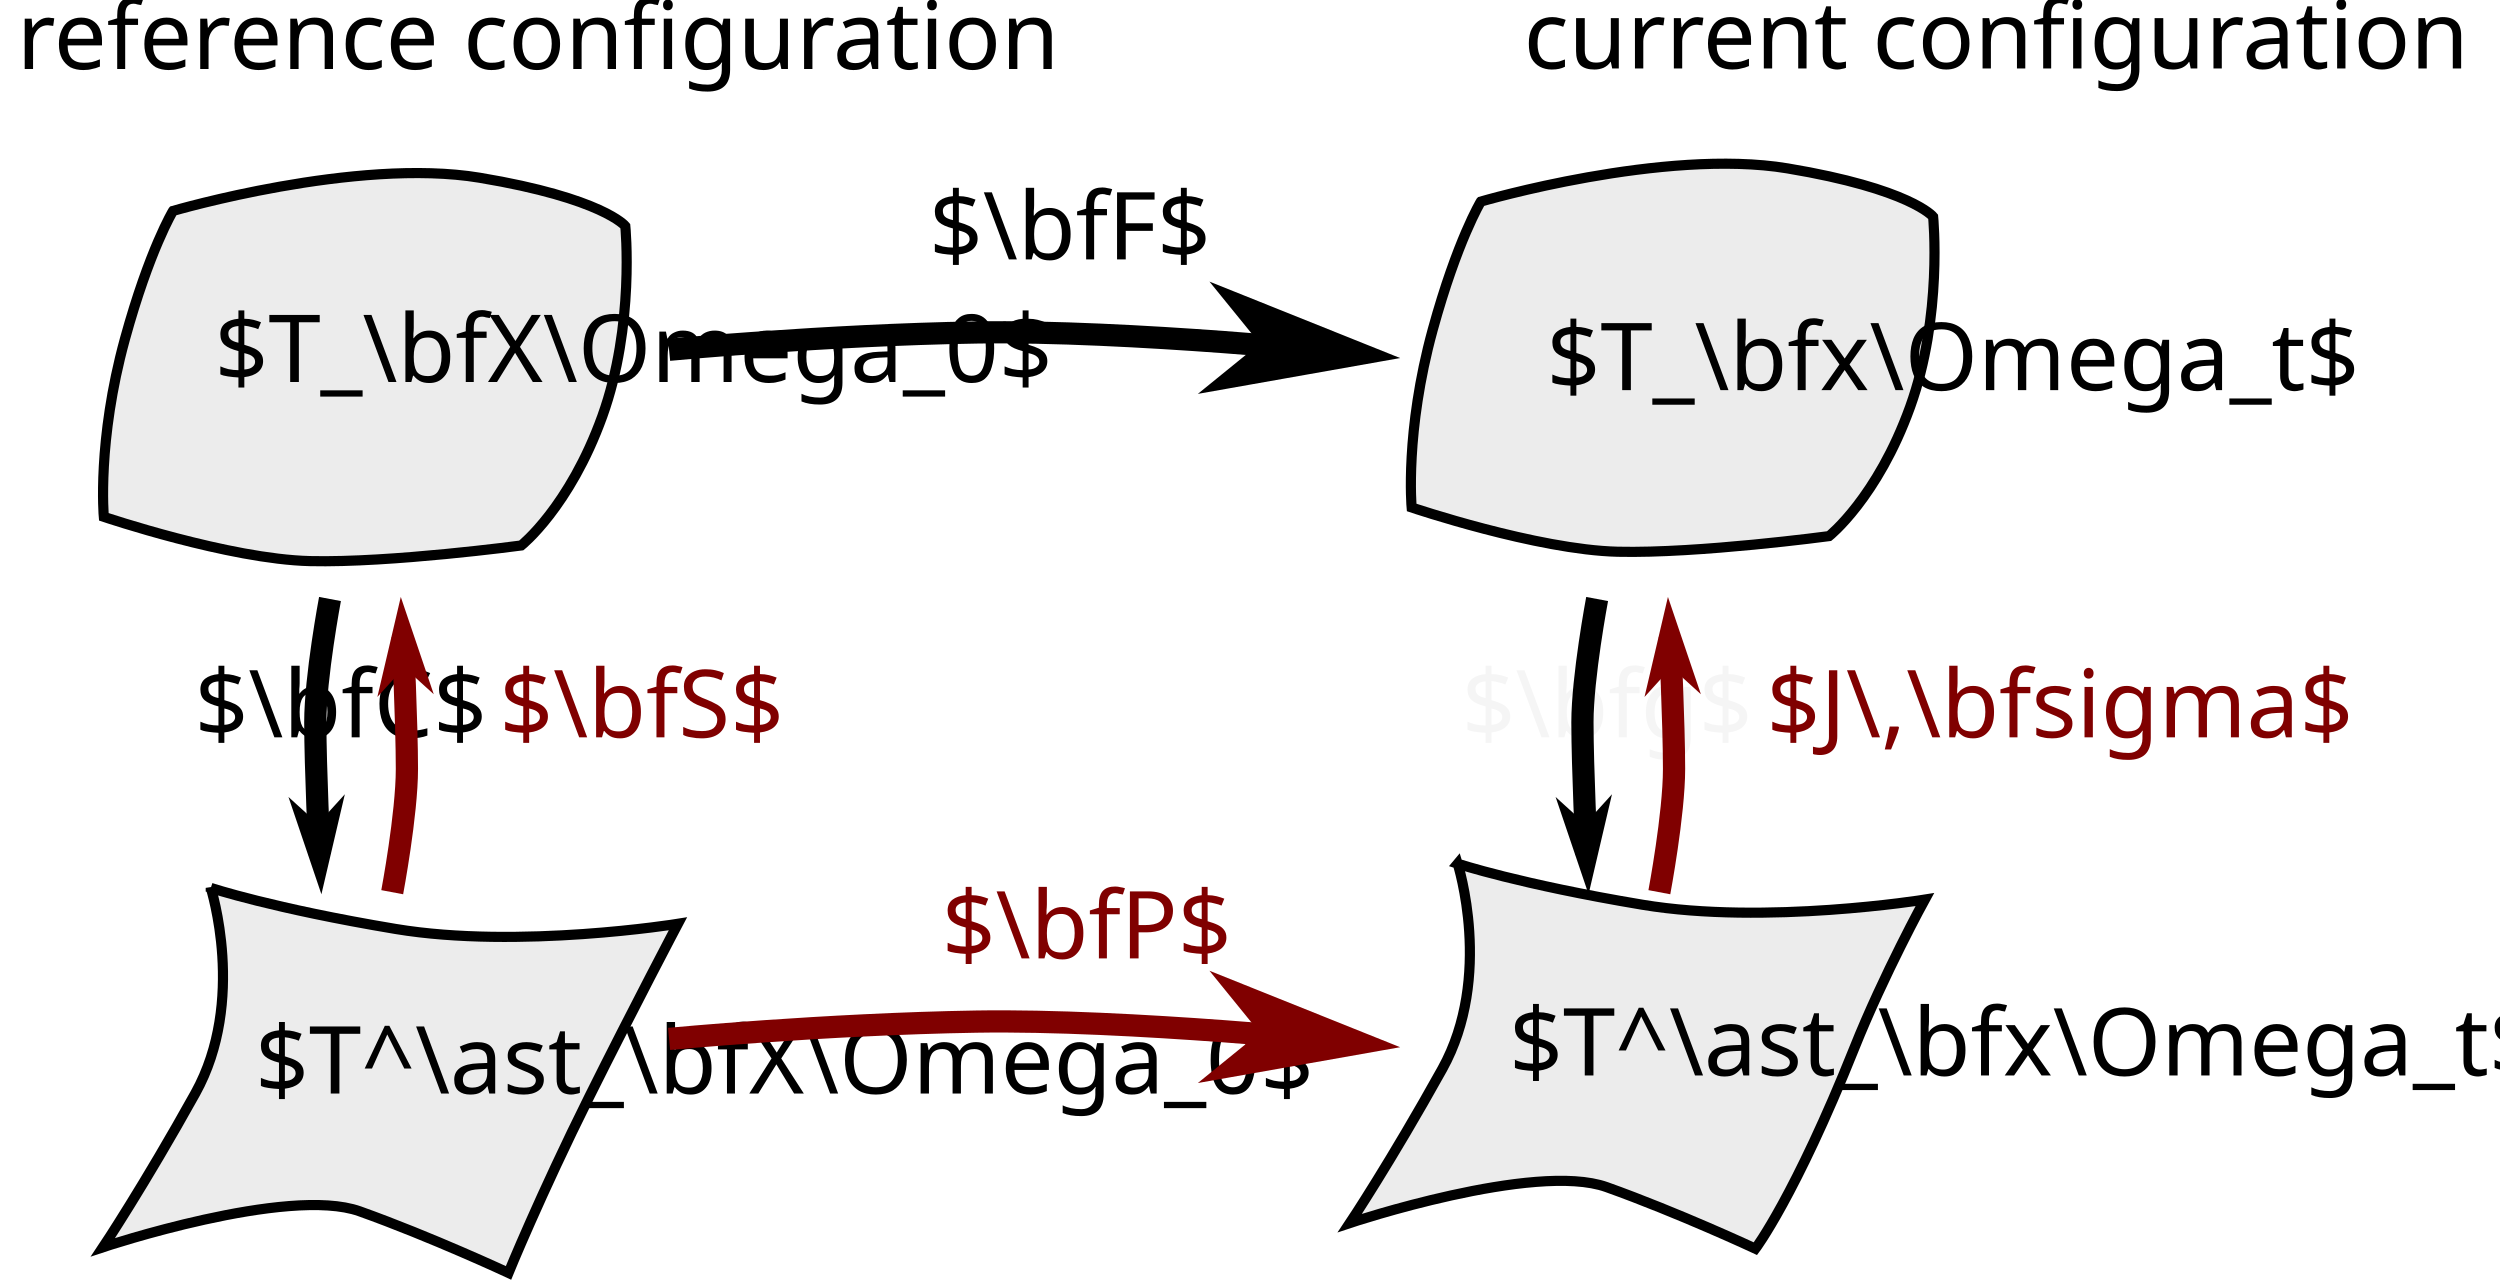
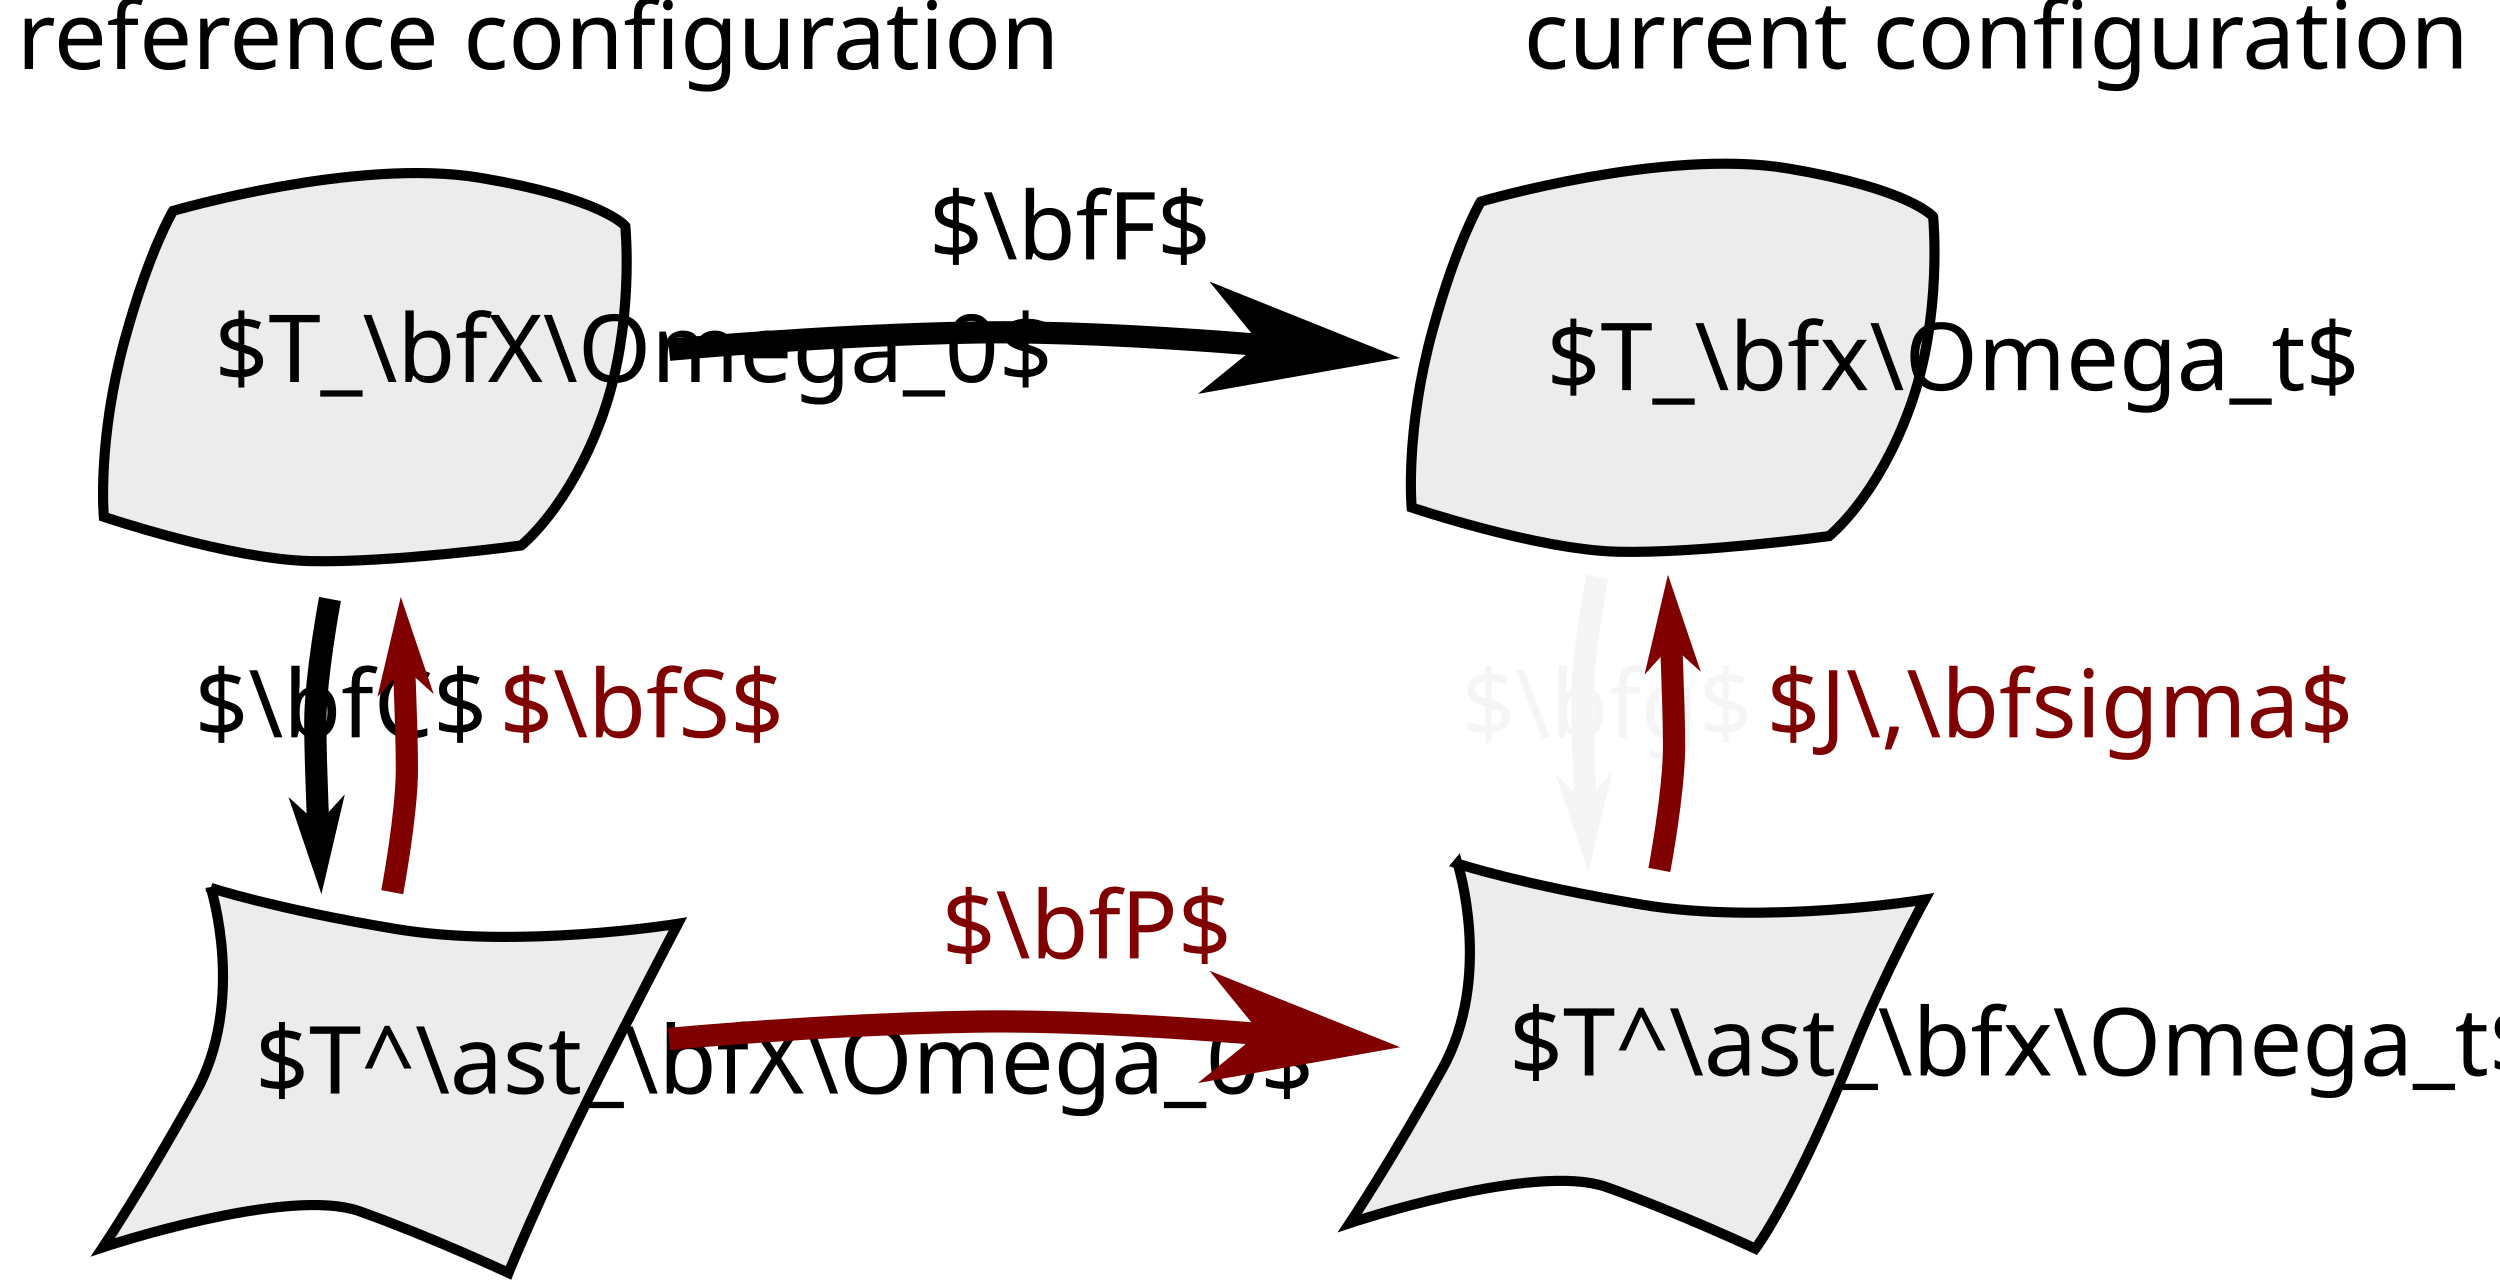
<svg xmlns="http://www.w3.org/2000/svg" width="112.458mm" height="57.742mm" viewBox="0 0 112.458 57.742" version="1.1" id="svg8">
  <defs id="defs2">
+     <marker orient="auto" refY="0" refX="0" id="marker1140" style="overflow:visible">
+       <path id="path1138" d="M 0,0 5,-5 -12.5,0 5,5 Z" style="fill:#800000;fill-opacity:1;fill-rule:evenodd;stroke:#800000;stroke-width:1pt;stroke-opacity:1" transform="matrix(-0.2,0,0,-0.2,-1.2,0)" />
+     </marker>
+     <marker style="overflow:visible" id="marker985" refX="0" refY="0" orient="auto">
+       <path transform="matrix(-0.2,0,0,-0.2,-1.2,0)" style="fill:#f5f5f5;fill-opacity:1;fill-rule:evenodd;stroke:#f5f5f5;stroke-width:1pt;stroke-opacity:1" d="M 0,0 5,-5 -12.5,0 5,5 Z" id="path983" />
+     </marker>
    <marker style="overflow:visible" id="marker22341" refX="0" refY="0" orient="auto">
      <path transform="matrix(-0.4,0,0,-0.4,-4,0)" style="fill:#800000;fill-opacity:1;fill-rule:evenodd;stroke:#800000;stroke-width:1pt;stroke-opacity:1" d="M 0,0 5,-5 -12.5,0 5,5 Z" id="path22339" />
    </marker>
    <marker style="overflow:visible" id="marker21663" refX="0" refY="0" orient="auto">
      <path transform="matrix(-0.2,0,0,-0.2,-1.2,0)" style="fill:#800000;fill-opacity:1;fill-rule:evenodd;stroke:#800000;stroke-width:1pt;stroke-opacity:1" d="M 0,0 5,-5 -12.5,0 5,5 Z" id="path21661" />
    </marker>
    <marker style="overflow:visible" id="marker18808" refX="0" refY="0" orient="auto">
      <path transform="matrix(-0.2,0,0,-0.2,-1.2,0)" style="fill:#000000;fill-opacity:1;fill-rule:evenodd;stroke:#000000;stroke-width:1pt;stroke-opacity:1" d="M 0,0 5,-5 -12.5,0 5,5 Z" id="path18806" />
    </marker>
    <marker orient="auto" refY="0" refX="0" id="marker17224" style="overflow:visible">
      <path id="path17222" d="M 0,0 5,-5 -12.5,0 5,5 Z" style="fill:#000000;fill-opacity:1;fill-rule:evenodd;stroke:#000000;stroke-width:1pt;stroke-opacity:1" transform="matrix(-0.4,0,0,-0.4,-4,0)" />
    </marker>
    <marker style="overflow:visible" id="marker14261" refX="0" refY="0" orient="auto">
      <path transform="matrix(-0.2,0,0,-0.2,-1.2,0)" style="fill:#000000;fill-opacity:1;fill-rule:evenodd;stroke:#000000;stroke-width:1pt;stroke-opacity:1" d="M 0,0 5,-5 -12.5,0 5,5 Z" id="path14259" />
    </marker>
    <marker orient="auto" refY="0" refX="0" id="marker10229" style="overflow:visible">
      <path id="path10227" d="M 0,0 5,-5 -12.5,0 5,5 Z" style="fill:#800000;fill-opacity:1;fill-rule:evenodd;stroke:#800000;stroke-width:1pt;stroke-opacity:1" transform="matrix(-0.4,0,0,-0.4,-4,0)" />
    </marker>
    <marker style="overflow:visible" id="marker10075" refX="0" refY="0" orient="auto">
      <path transform="matrix(-0.2,0,0,-0.2,-1.2,0)" style="fill:#000000;fill-opacity:1;fill-rule:evenodd;stroke:#000000;stroke-width:1pt;stroke-opacity:1" d="M 0,0 5,-5 -12.5,0 5,5 Z" id="path10073" />
    </marker>
    <marker orient="auto" refY="0" refX="0" id="marker9845" style="overflow:visible">
      <path id="path9843" d="M 0,0 5,-5 -12.5,0 5,5 Z" style="fill:#000000;fill-opacity:1;fill-rule:evenodd;stroke:#000000;stroke-width:1pt;stroke-opacity:1" transform="matrix(-0.4,0,0,-0.4,-4,0)" />
    </marker>
    <marker orient="auto" refY="0" refX="0" id="marker6489" style="overflow:visible">
      <path id="path6487" d="M 0,0 5,-5 -12.5,0 5,5 Z" style="fill:#ff7f0e;fill-opacity:1;fill-rule:evenodd;stroke:#ff7f0e;stroke-width:1pt;stroke-opacity:1" transform="matrix(-0.4,0,0,-0.4,-4,0)" />
    </marker>
    <marker style="overflow:visible" id="marker5600" refX="0" refY="0" orient="auto">
      <path transform="matrix(-0.4,0,0,-0.4,-4,0)" style="fill:#ff7f0e;fill-opacity:1;fill-rule:evenodd;stroke:#ff7f0e;stroke-width:1pt;stroke-opacity:1" d="M 0,0 5,-5 -12.5,0 5,5 Z" id="path5598" />
    </marker>
    <marker orient="auto" refY="0" refX="0" id="StopL" style="overflow:visible">
      <path id="path1140" d="M 0,5.65 V -5.65" style="fill:none;fill-opacity:0.75;fill-rule:evenodd;stroke:#ff7f0e;stroke-width:1pt;stroke-opacity:1" transform="scale(0.8)" />
    </marker>
    <marker orient="auto" refY="0" refX="0" id="StopS" style="overflow:visible">
      <path id="path1146" d="M 0,5.65 V -5.65" style="fill:none;fill-opacity:0.75;fill-rule:evenodd;stroke:#ff7f0e;stroke-width:1pt;stroke-opacity:1" transform="scale(0.2)" />
    </marker>
    <marker style="overflow:visible" id="marker1376" refX="0" refY="0" orient="auto">
      <path transform="matrix(-0.4,0,0,-0.4,-4,0)" style="fill:#ff7f0e;fill-opacity:1;fill-rule:evenodd;stroke:#ff7f0e;stroke-width:1pt;stroke-opacity:1" d="M 0,0 5,-5 -12.5,0 5,5 Z" id="path1374" />
    </marker>
    <marker style="overflow:visible" id="marker1318" refX="0" refY="0" orient="auto">
      <path transform="matrix(-0.2,0,0,-0.2,-1.2,0)" style="fill:#ff7f0e;fill-opacity:1;fill-rule:evenodd;stroke:#ff7f0e;stroke-width:1pt;stroke-opacity:1" d="M 0,0 5,-5 -12.5,0 5,5 Z" id="path1316" />
    </marker>
    <marker orient="auto" refY="0" refX="0" id="Arrow1Send" style="overflow:visible">
      <path id="path986" d="M 0,0 5,-5 -12.5,0 5,5 Z" style="fill:#000000;fill-opacity:1;fill-rule:evenodd;stroke:#000000;stroke-width:1pt;stroke-opacity:1" transform="matrix(-0.2,0,0,-0.2,-1.2,0)" />
    </marker>
    <marker orient="auto" refY="0" refX="0" id="StopL-5" style="overflow:visible">
      <path id="path1140-5" d="M 0,5.65 V -5.65" style="fill:none;fill-opacity:0.75;fill-rule:evenodd;stroke:#ff7f0e;stroke-width:1pt;stroke-opacity:1" transform="scale(0.8)" />
    </marker>
    <marker orient="auto" refY="0" refX="0" id="marker2557" style="overflow:visible">
      <path id="path2555" d="M 0,5.65 V -5.65" style="fill:none;fill-opacity:0.75;fill-rule:evenodd;stroke:#ff7f0e;stroke-width:1pt;stroke-opacity:1" transform="scale(0.8)" />
    </marker>
  </defs>
  <g id="layer1" transform="translate(-47.89982,-71.45792)">
    <path style="fill:#ececec;fill-rule:evenodd;stroke:#000000;stroke-width:0.457px;stroke-linecap:butt;stroke-linejoin:miter;stroke-opacity:1" d="m 57.381,111.397 c 0,0 1.616,5.08 -0.693,9.237 -2.309,4.157 -4.157,6.928 -4.157,6.928 0,0 8.313,-2.771 11.546,-1.616 3.233,1.155 6.697,2.771 6.697,2.771 0,0 1.422,-3.486 3.646,-7.95 1.965,-3.945 3.975,-7.753 3.975,-7.753 0,0 -7.159,1.155 -12.701,0.231 -5.542,-0.924 -8.313,-1.847 -8.313,-1.847 z" id="path868" />
    <path id="path870" d="m 55.682,80.947 c 0,0 -1.056,1.739 -2.163,5.762 -1.261,4.585 -0.949,7.997 -0.949,7.997 0,0 5.64,1.906 9.274,1.992 3.634,0.086 9.503,-0.703 9.503,-0.703 0,0 2.169,-1.717 3.646,-5.812 1.477,-4.094 1.035,-8.555 1.035,-8.555 0,0 -1.011,-1.251 -6.553,-2.175 -5.542,-0.924 -13.792,1.493 -13.792,1.493 z" style="fill:#ececec;fill-rule:evenodd;stroke:#000000;stroke-width:0.457px;stroke-linecap:butt;stroke-linejoin:miter;stroke-opacity:1" />
    <text xml:space="preserve" style="font-style:normal;font-variant:normal;font-weight:normal;font-stretch:normal;font-size:4.233px;line-height:125%;font-family:'Univers for UniS 55 Roman';-inkscape-font-specification:'Univers for UniS 55 Roman, ';text-align:start;letter-spacing:0px;word-spacing:0px;writing-mode:lr-tb;text-anchor:start;fill:#000000;fill-opacity:1;stroke:none;stroke-width:0.265px;stroke-linecap:butt;stroke-linejoin:miter;stroke-opacity:1" x="57.548" y="88.642" id="text888">
      <tspan id="tspan886" x="57.548" y="88.642" style="stroke-width:0.265px">$T_\bfX\Omega_0$</tspan>
    </text>
    <text id="text892" y="120.65" x="59.373" style="font-style:normal;font-variant:normal;font-weight:normal;font-stretch:normal;font-size:4.233px;line-height:125%;font-family:'Univers for UniS 55 Roman';-inkscape-font-specification:'Univers for UniS 55 Roman, ';text-align:start;letter-spacing:0px;word-spacing:0px;writing-mode:lr-tb;text-anchor:start;fill:#000000;fill-opacity:1;stroke:none;stroke-width:0.265px;stroke-linecap:butt;stroke-linejoin:miter;stroke-opacity:1" xml:space="preserve">
      <tspan style="stroke-width:0.265px" y="120.65" x="59.373" id="tspan890">$T^\ast_\bfX\Omega_0$</tspan>
    </text>
    <text xml:space="preserve" style="font-style:normal;font-variant:normal;font-weight:normal;font-stretch:normal;font-size:4.233px;line-height:125%;font-family:'Univers for UniS 55 Roman';-inkscape-font-specification:'Univers for UniS 55 Roman, ';text-align:start;letter-spacing:0px;word-spacing:0px;writing-mode:lr-tb;text-anchor:start;fill:#000000;fill-opacity:1;stroke:none;stroke-width:0.265px;stroke-linecap:butt;stroke-linejoin:miter;stroke-opacity:1" x="48.652" y="74.565" id="text896">
      <tspan id="tspan894" x="48.652" y="74.565" style="stroke-width:0.265px">reference configuration</tspan>
    </text>
    <text xml:space="preserve" style="font-style:normal;font-variant:normal;font-weight:normal;font-stretch:normal;font-size:4.233px;line-height:125%;font-family:'Univers for UniS 55 Roman';-inkscape-font-specification:'Univers for UniS 55 Roman, ';text-align:start;letter-spacing:0px;word-spacing:0px;writing-mode:lr-tb;text-anchor:start;fill:#000000;fill-opacity:1;stroke:none;stroke-width:0.265px;stroke-linecap:butt;stroke-linejoin:miter;stroke-opacity:1" x="116.437" y="74.538" id="text900">
      <tspan id="tspan898" x="116.437" y="74.538" style="stroke-width:0.265px">current configuration</tspan>
    </text>
    <path style="fill:#ececec;fill-rule:evenodd;stroke:#000000;stroke-width:0.457px;stroke-linecap:butt;stroke-linejoin:miter;stroke-opacity:1" d="m 114.512,80.526 c 0,0 -1.056,1.739 -2.163,5.762 -1.261,4.585 -0.949,7.997 -0.949,7.997 0,0 5.64,1.906 9.274,1.992 3.634,0.086 9.503,-0.703 9.503,-0.703 0,0 2.169,-1.717 3.646,-5.812 1.477,-4.094 1.035,-8.555 1.035,-8.555 0,0 -1.011,-1.251 -6.553,-2.175 -5.542,-0.924 -13.792,1.493 -13.792,1.493 z" id="path949" />
    <path id="path955" d="m 113.471,110.308 c 0,0 1.616,5.08 -0.693,9.237 -2.309,4.157 -4.157,6.928 -4.157,6.928 0,0 8.313,-2.771 11.546,-1.616 3.233,1.155 6.697,2.771 6.697,2.771 0,0 1.777,-2.349 4.447,-9.019 1.338,-3.343 3.173,-6.684 3.173,-6.684 0,0 -7.159,1.155 -12.701,0.231 -5.542,-0.924 -8.313,-1.847 -8.313,-1.847 z" style="fill:#ececec;fill-rule:evenodd;stroke:#000000;stroke-width:0.457px;stroke-linecap:butt;stroke-linejoin:miter;stroke-opacity:1" />
    <text id="text963" y="89.011" x="117.465" style="font-style:normal;font-variant:normal;font-weight:normal;font-stretch:normal;font-size:4.233px;line-height:125%;font-family:'Univers for UniS 55 Roman';-inkscape-font-specification:'Univers for UniS 55 Roman, ';text-align:start;letter-spacing:0px;word-spacing:0px;writing-mode:lr-tb;text-anchor:start;fill:#000000;fill-opacity:1;stroke:none;stroke-width:0.265px;stroke-linecap:butt;stroke-linejoin:miter;stroke-opacity:1" xml:space="preserve">
      <tspan style="stroke-width:0.265px" y="89.011" x="117.465" id="tspan961">$T_\bfx\Omega_t$</tspan>
    </text>
    <text xml:space="preserve" style="font-style:normal;font-variant:normal;font-weight:normal;font-stretch:normal;font-size:4.233px;line-height:125%;font-family:'Univers for UniS 55 Roman';-inkscape-font-specification:'Univers for UniS 55 Roman, ';text-align:start;letter-spacing:0px;word-spacing:0px;writing-mode:lr-tb;text-anchor:start;fill:#000000;fill-opacity:1;stroke:none;stroke-width:0.265px;stroke-linecap:butt;stroke-linejoin:miter;stroke-opacity:1" x="115.78" y="119.838" id="text967">
      <tspan id="tspan965" x="115.78" y="119.838" style="stroke-width:0.265px">$T^\ast_\bfx\Omega_t$</tspan>
    </text>
    <text id="text1281" y="104.622" x="56.648" style="font-style:normal;font-variant:normal;font-weight:normal;font-stretch:normal;font-size:4.233px;line-height:125%;font-family:'Univers for UniS 55 Roman';-inkscape-font-specification:'Univers for UniS 55 Roman, ';text-align:start;letter-spacing:0px;word-spacing:0px;writing-mode:lr-tb;text-anchor:start;fill:#000000;fill-opacity:1;stroke:none;stroke-width:0.265px;stroke-linecap:butt;stroke-linejoin:miter;stroke-opacity:1" xml:space="preserve">
      <tspan style="stroke-width:0.265px" y="104.622" x="56.648" id="tspan1279">$\bfC$</tspan>
    </text>
    <path style="fill:none;fill-rule:evenodd;stroke:#000000;stroke-width:1;stroke-linecap:butt;stroke-linejoin:miter;stroke-miterlimit:4;stroke-dasharray:none;stroke-opacity:1;marker-end:url(#Arrow1Send)" d="m 62.744,98.403 c 0,0 -0.661,3.506 -0.661,5.546 0,2.039 0.189,5.953 0.189,5.953" id="path969" />
    <text xml:space="preserve" style="font-style:normal;font-variant:normal;font-weight:normal;font-stretch:normal;font-size:4.233px;line-height:125%;font-family:'Univers for UniS 55 Roman';-inkscape-font-specification:'Univers for UniS 55 Roman, ';text-align:start;letter-spacing:0px;word-spacing:0px;writing-mode:lr-tb;text-anchor:start;fill:#000000;fill-opacity:1;stroke:none;stroke-width:0.265px;stroke-linecap:butt;stroke-linejoin:miter;stroke-opacity:1" x="89.687" y="83.123" id="text13659">
      <tspan id="tspan13657" x="89.687" y="83.123" style="fill:#000000;stroke-width:0.265px">$\bfF$</tspan>
    </text>
    <text id="text13845" y="114.57" x="90.26" style="font-style:normal;font-variant:normal;font-weight:normal;font-stretch:normal;font-size:4.233px;line-height:125%;font-family:'Univers for UniS 55 Roman';-inkscape-font-specification:'Univers for UniS 55 Roman, ';text-align:start;letter-spacing:0px;word-spacing:0px;writing-mode:lr-tb;text-anchor:start;fill:#800000;fill-opacity:1;stroke:none;stroke-width:0.265px;stroke-linecap:butt;stroke-linejoin:miter;stroke-opacity:1" xml:space="preserve">
      <tspan style="fill:#800000;fill-opacity:1;stroke-width:0.265px" y="114.57" x="90.26" id="tspan13843">$\bfP$</tspan>
    </text>
    <path id="path17220" d="m 77.997,87.192 c 0,0 6.994,-0.666 13.825,-0.779 6.831,-0.113 17.101,0.949 17.101,0.949" style="fill:none;fill-rule:evenodd;stroke:#000000;stroke-width:1;stroke-linecap:butt;stroke-linejoin:miter;stroke-miterlimit:4;stroke-dasharray:none;stroke-opacity:1;marker-end:url(#marker17224)" />
    <path id="path21659" d="m 65.543,111.592 c 0,0 0.661,-3.506 0.661,-5.546 0,-2.039 -0.189,-5.953 -0.189,-5.953" style="fill:none;fill-rule:evenodd;stroke:#800000;stroke-width:1;stroke-linecap:butt;stroke-linejoin:miter;stroke-miterlimit:4;stroke-dasharray:none;stroke-opacity:1;marker-end:url(#marker21663)" />
    <text xml:space="preserve" style="font-style:normal;font-variant:normal;font-weight:normal;font-stretch:normal;font-size:4.233px;line-height:125%;font-family:'Univers for UniS 55 Roman';-inkscape-font-specification:'Univers for UniS 55 Roman, ';text-align:start;letter-spacing:0px;word-spacing:0px;writing-mode:lr-tb;text-anchor:start;fill:#800000;fill-opacity:1;stroke:none;stroke-width:1;stroke-linecap:butt;stroke-linejoin:miter;stroke-miterlimit:4;stroke-dasharray:none;stroke-opacity:1" x="70.361" y="104.622" id="text21817">
      <tspan id="tspan21815" x="70.361" y="104.622" style="fill:#800000;fill-opacity:1;stroke-width:1;stroke-miterlimit:4;stroke-dasharray:none">$\bfS$</tspan>
    </text>
    <text xml:space="preserve" style="font-style:normal;font-variant:normal;font-weight:normal;font-stretch:normal;font-size:4.233px;line-height:125%;font-family:'Univers for UniS 55 Roman';-inkscape-font-specification:'Univers for UniS 55 Roman, ';text-align:start;letter-spacing:0px;word-spacing:0px;writing-mode:lr-tb;text-anchor:start;fill:#f5f5f5;fill-opacity:1;stroke:none;stroke-width:0.265px;stroke-linecap:butt;stroke-linejoin:miter;stroke-opacity:1;" x="113.648" y="104.622" id="text21851">
      <tspan id="tspan21849" x="113.648" y="104.622" style="stroke-width:0.265px;fill:#f5f5f5;fill-opacity:1;">$\bfg$</tspan>
    </text>
-     <path id="path21853" d="m 119.744,98.403 c 0,0 -0.661,3.506 -0.661,5.546 0,2.039 0.189,5.953 0.189,5.953" style="fill:none;fill-rule:evenodd;stroke:#000000;stroke-width:1;stroke-linecap:butt;stroke-linejoin:miter;stroke-miterlimit:4;stroke-dasharray:none;stroke-opacity:1;marker-end:url(#Arrow1Send)" />
-     <path style="fill:none;fill-rule:evenodd;stroke:#800000;stroke-width:1;stroke-linecap:butt;stroke-linejoin:miter;stroke-miterlimit:4;stroke-dasharray:none;stroke-opacity:1;marker-end:url(#marker21663)" d="m 122.543,111.592 c 0,0 0.661,-3.506 0.661,-5.546 0,-2.039 -0.189,-5.953 -0.189,-5.953" id="path21855" />
+     <path id="path21853" d="m 119.744,97.403 c 0,0 -0.661,3.506 -0.661,5.546 0,2.039 0.189,5.953 0.189,5.953" style="fill:none;fill-rule:evenodd;stroke:#f5f5f5;stroke-width:1;stroke-linecap:butt;stroke-linejoin:miter;stroke-miterlimit:4;stroke-dasharray:none;stroke-opacity:1;marker-end:url(#marker985)" />
+     <path style="fill:none;fill-rule:evenodd;stroke:#800000;stroke-width:1;stroke-linecap:butt;stroke-linejoin:miter;stroke-miterlimit:4;stroke-dasharray:none;stroke-opacity:1;marker-end:url(#marker1140)" d="m 122.543,110.592 c 0,0 0.661,-3.506 0.661,-5.546 0,-2.039 -0.189,-5.953 -0.189,-5.953" id="path21855" />
    <text id="text21859" y="104.622" x="127.361" style="font-style:normal;font-variant:normal;font-weight:normal;font-stretch:normal;font-size:4.233px;line-height:125%;font-family:'Univers for UniS 55 Roman';-inkscape-font-specification:'Univers for UniS 55 Roman, ';text-align:start;letter-spacing:0px;word-spacing:0px;writing-mode:lr-tb;text-anchor:start;fill:#800000;fill-opacity:1;stroke:none;stroke-width:1;stroke-linecap:butt;stroke-linejoin:miter;stroke-miterlimit:4;stroke-dasharray:none;stroke-opacity:1" xml:space="preserve">
      <tspan style="fill:#800000;fill-opacity:1;stroke-width:1;stroke-miterlimit:4;stroke-dasharray:none" y="104.622" x="127.361" id="tspan21857">$J\,\bfsigma$</tspan>
    </text>
    <path style="fill:none;fill-rule:evenodd;stroke:#800000;stroke-width:1;stroke-linecap:butt;stroke-linejoin:miter;stroke-miterlimit:4;stroke-dasharray:none;stroke-opacity:1;marker-end:url(#marker22341)" d="m 77.997,118.192 c 0,0 6.994,-0.666 13.825,-0.779 6.831,-0.113 17.101,0.949 17.101,0.949" id="path22337" />
  </g>
</svg>
